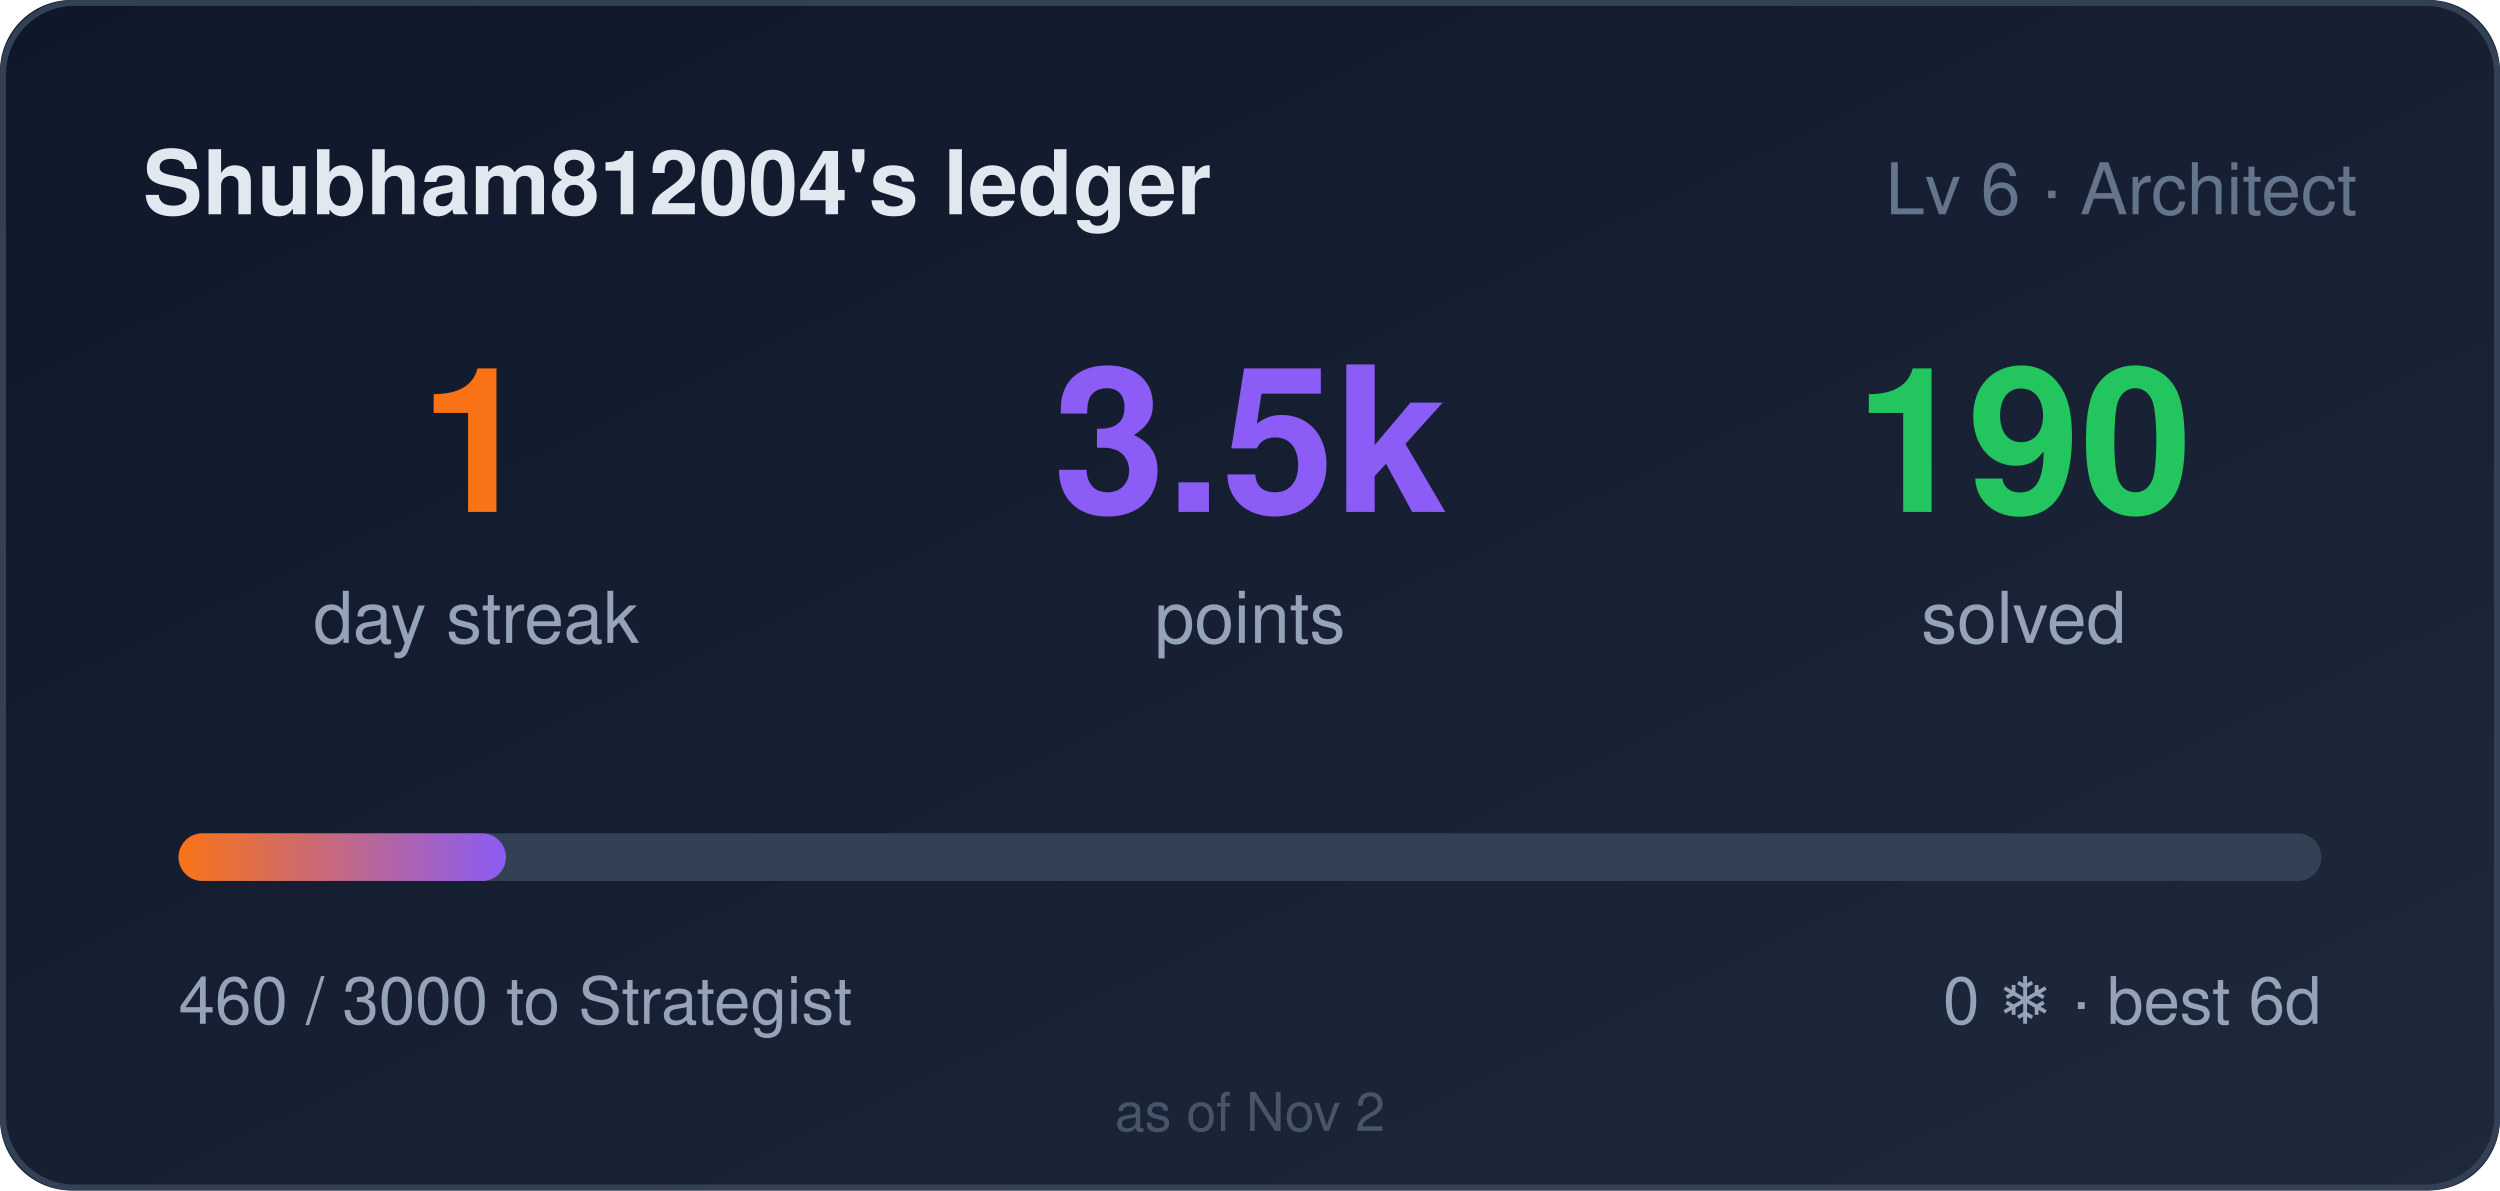
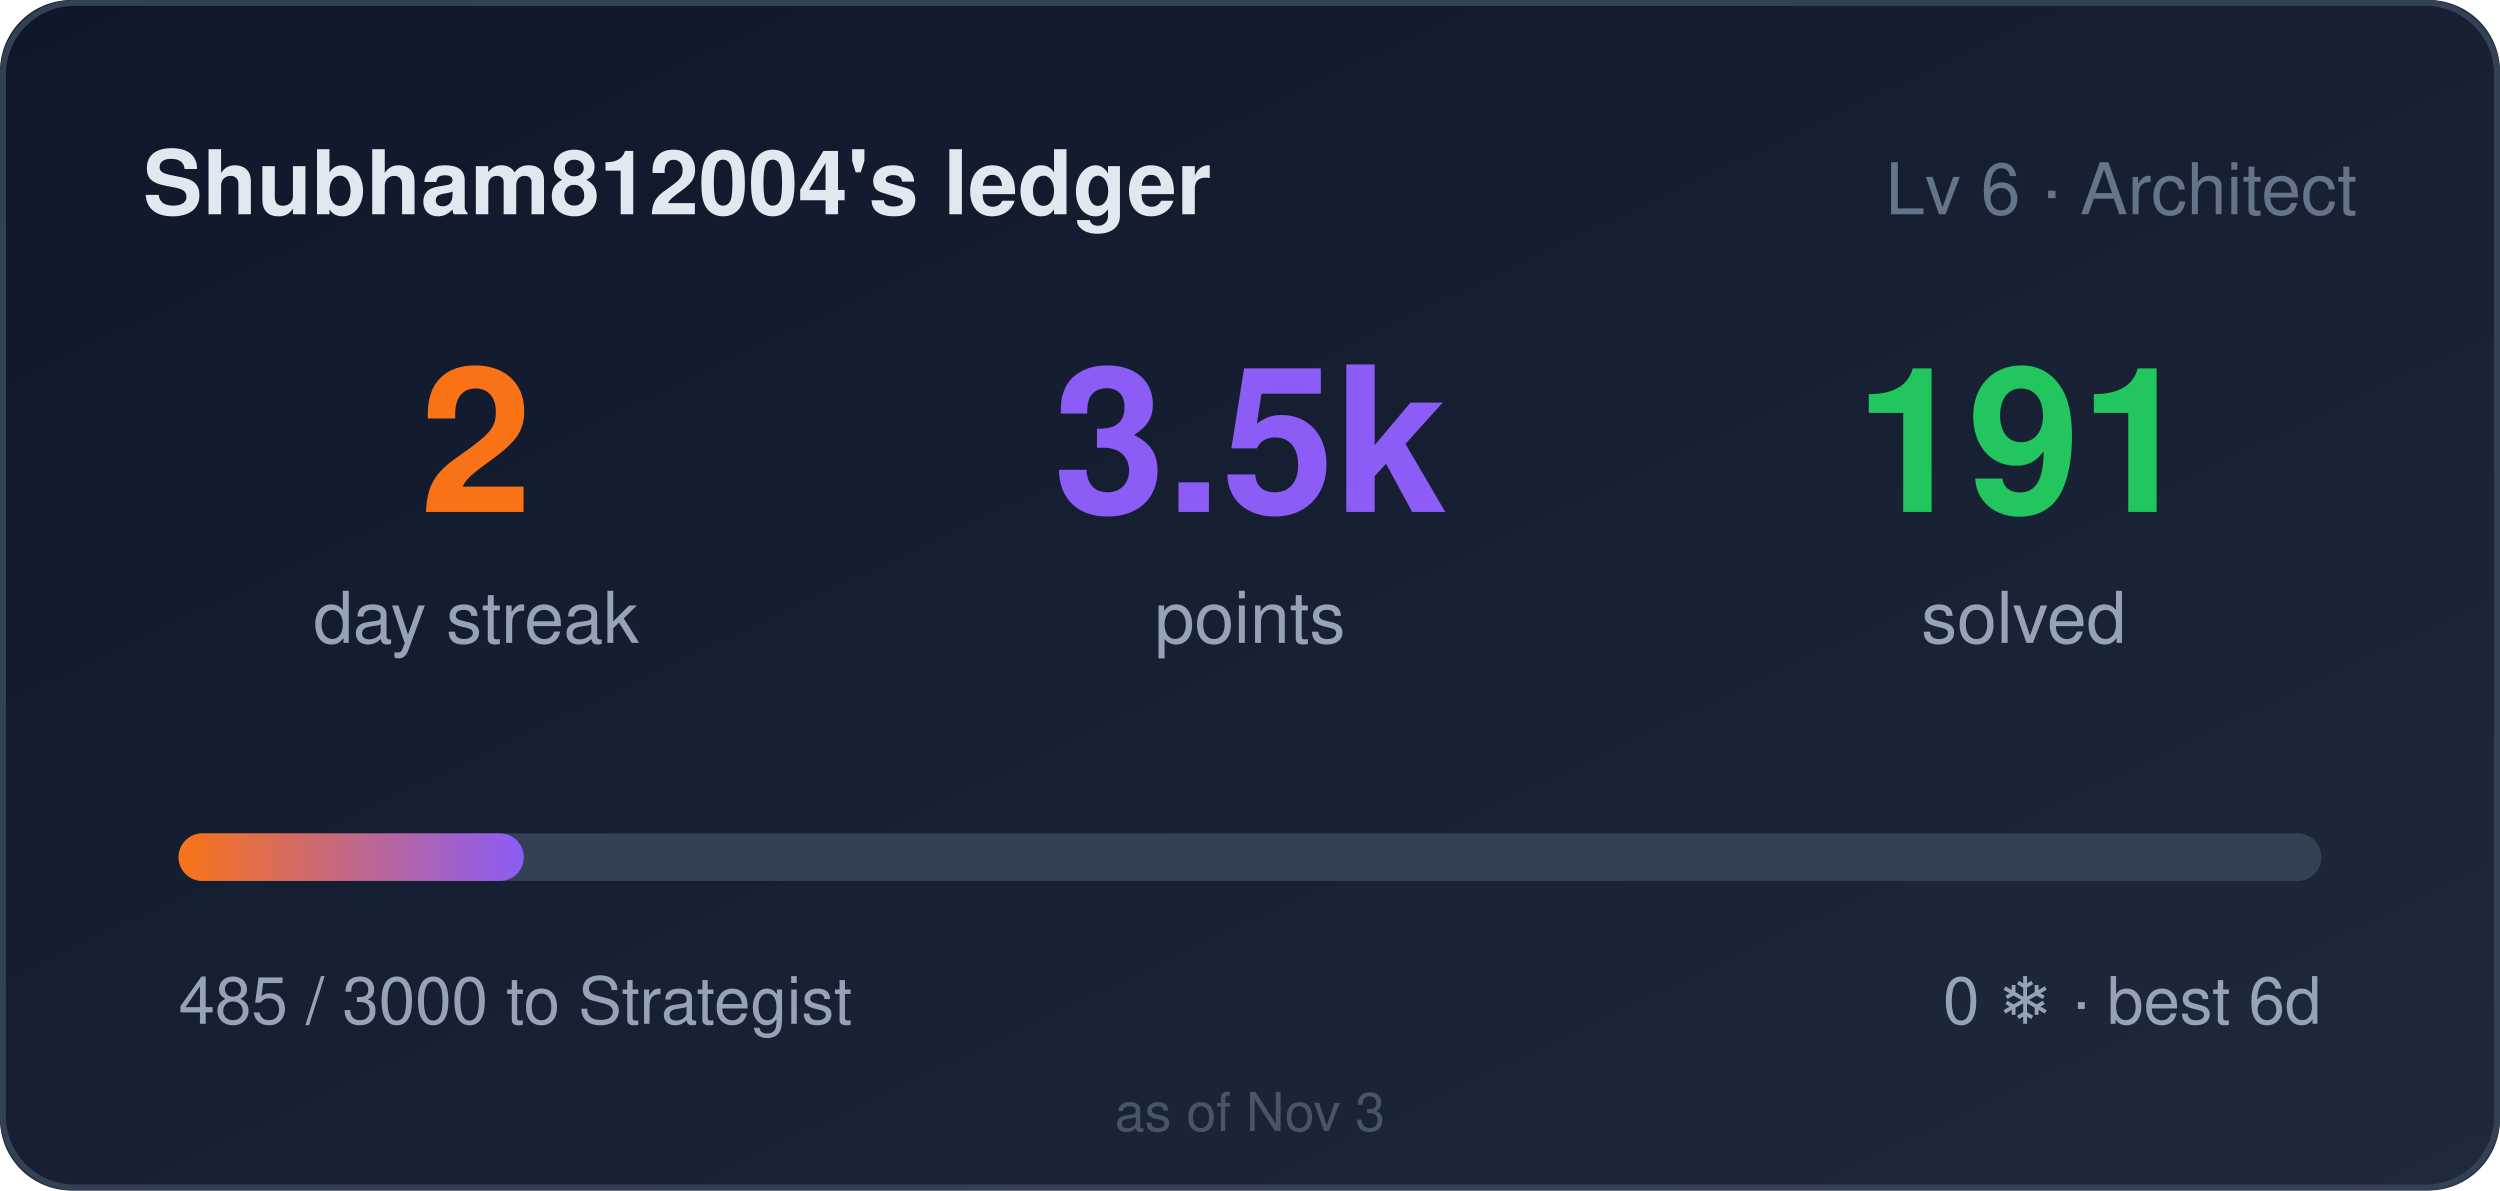
- <svg xmlns="http://www.w3.org/2000/svg" width="420" height="200" role="img" aria-label="Shubham812004's ledger: 1 day streak, 3460 points">
+ <svg xmlns="http://www.w3.org/2000/svg" width="420" height="200" role="img" aria-label="Shubham812004's ledger: 2 day streak, 3485 points">
  <style>
    .bar,.n{transform-box:fill-box}
    .bar{transform-origin:left center}
    @media (prefers-reduced-motion: no-preference){
      .bar{animation:cl-grow .9s cubic-bezier(.22,1,.36,1) both}
      .n{animation:cl-rise .5s ease-out both}
      .n2{animation-delay:.08s}
      .n3{animation-delay:.16s}
    }
    @keyframes cl-grow{from{transform:scaleX(0)}to{transform:scaleX(1)}}
    @keyframes cl-rise{from{opacity:0;transform:translateY(6px)}to{opacity:1;transform:none}}
  </style>
  <defs>
    <linearGradient id="bg" x1="0" y1="0" x2="1" y2="1">
      <stop offset="0" stop-color="#0f172a" />
      <stop offset="1" stop-color="#1e293b" />
    </linearGradient>
    <linearGradient id="bar" x1="0" y1="0" x2="1" y2="0">
      <stop offset="0" stop-color="#f97316" />
      <stop offset="1" stop-color="#8b5cf6" />
    </linearGradient>
  </defs>
  <rect width="420" height="200" rx="12" fill="url(#bg)" />
  <rect x="0.5" y="0.5" width="419" height="199" rx="12" fill="none" stroke="#334155" />
  <text x="24" y="36" fill="#e2e8f0" font-size="15" font-weight="600" font-family="Segoe UI,Helvetica,Arial,sans-serif">Shubham812004's ledger</text>
  <text x="396" y="36" fill="#64748b" font-size="12" text-anchor="end" font-family="Segoe UI,Helvetica,Arial,sans-serif">Lv 6 · Architect</text>
  <g font-family="Segoe UI,Helvetica,Arial,sans-serif">
-     <text class="n n1" x="80" y="86" fill="#f97316" font-size="34" font-weight="700" text-anchor="middle">1</text>
+     <text class="n n1" x="80" y="86" fill="#f97316" font-size="34" font-weight="700" text-anchor="middle">2</text>
    <text x="80" y="108" fill="#94a3b8" font-size="12" text-anchor="middle">day streak</text>
    <text class="n n2" x="210" y="86" fill="#8b5cf6" font-size="34" font-weight="700" text-anchor="middle">3.5k</text>
    <text x="210" y="108" fill="#94a3b8" font-size="12" text-anchor="middle">points</text>
-     <text class="n n3" x="340" y="86" fill="#22c55e" font-size="34" font-weight="700" text-anchor="middle">190</text>
+     <text class="n n3" x="340" y="86" fill="#22c55e" font-size="34" font-weight="700" text-anchor="middle">191</text>
    <text x="340" y="108" fill="#94a3b8" font-size="12" text-anchor="middle">solved</text>
  </g>
  <rect x="30" y="140" width="360" height="8" rx="4" fill="#334155" />
-   <rect class="bar" x="30" y="140" width="55" height="8" rx="4" fill="url(#bar)" />
-   <text x="30" y="172" fill="#94a3b8" font-size="11" font-family="Segoe UI,Helvetica,Arial,sans-serif">460 / 3000 to Strategist</text>
+   <rect class="bar" x="30" y="140" width="58" height="8" rx="4" fill="url(#bar)" />
+   <text x="30" y="172" fill="#94a3b8" font-size="11" font-family="Segoe UI,Helvetica,Arial,sans-serif">485 / 3000 to Strategist</text>
  <text x="390" y="172" fill="#94a3b8" font-size="11" text-anchor="end" font-family="Segoe UI,Helvetica,Arial,sans-serif">0 ❄ · best 6d</text>
-   <text x="210" y="190" fill="#475569" font-size="9" text-anchor="middle" font-family="Segoe UI,Helvetica,Arial,sans-serif">as of Nov 2</text>
+   <text x="210" y="190" fill="#475569" font-size="9" text-anchor="middle" font-family="Segoe UI,Helvetica,Arial,sans-serif">as of Nov 3</text>
</svg>
